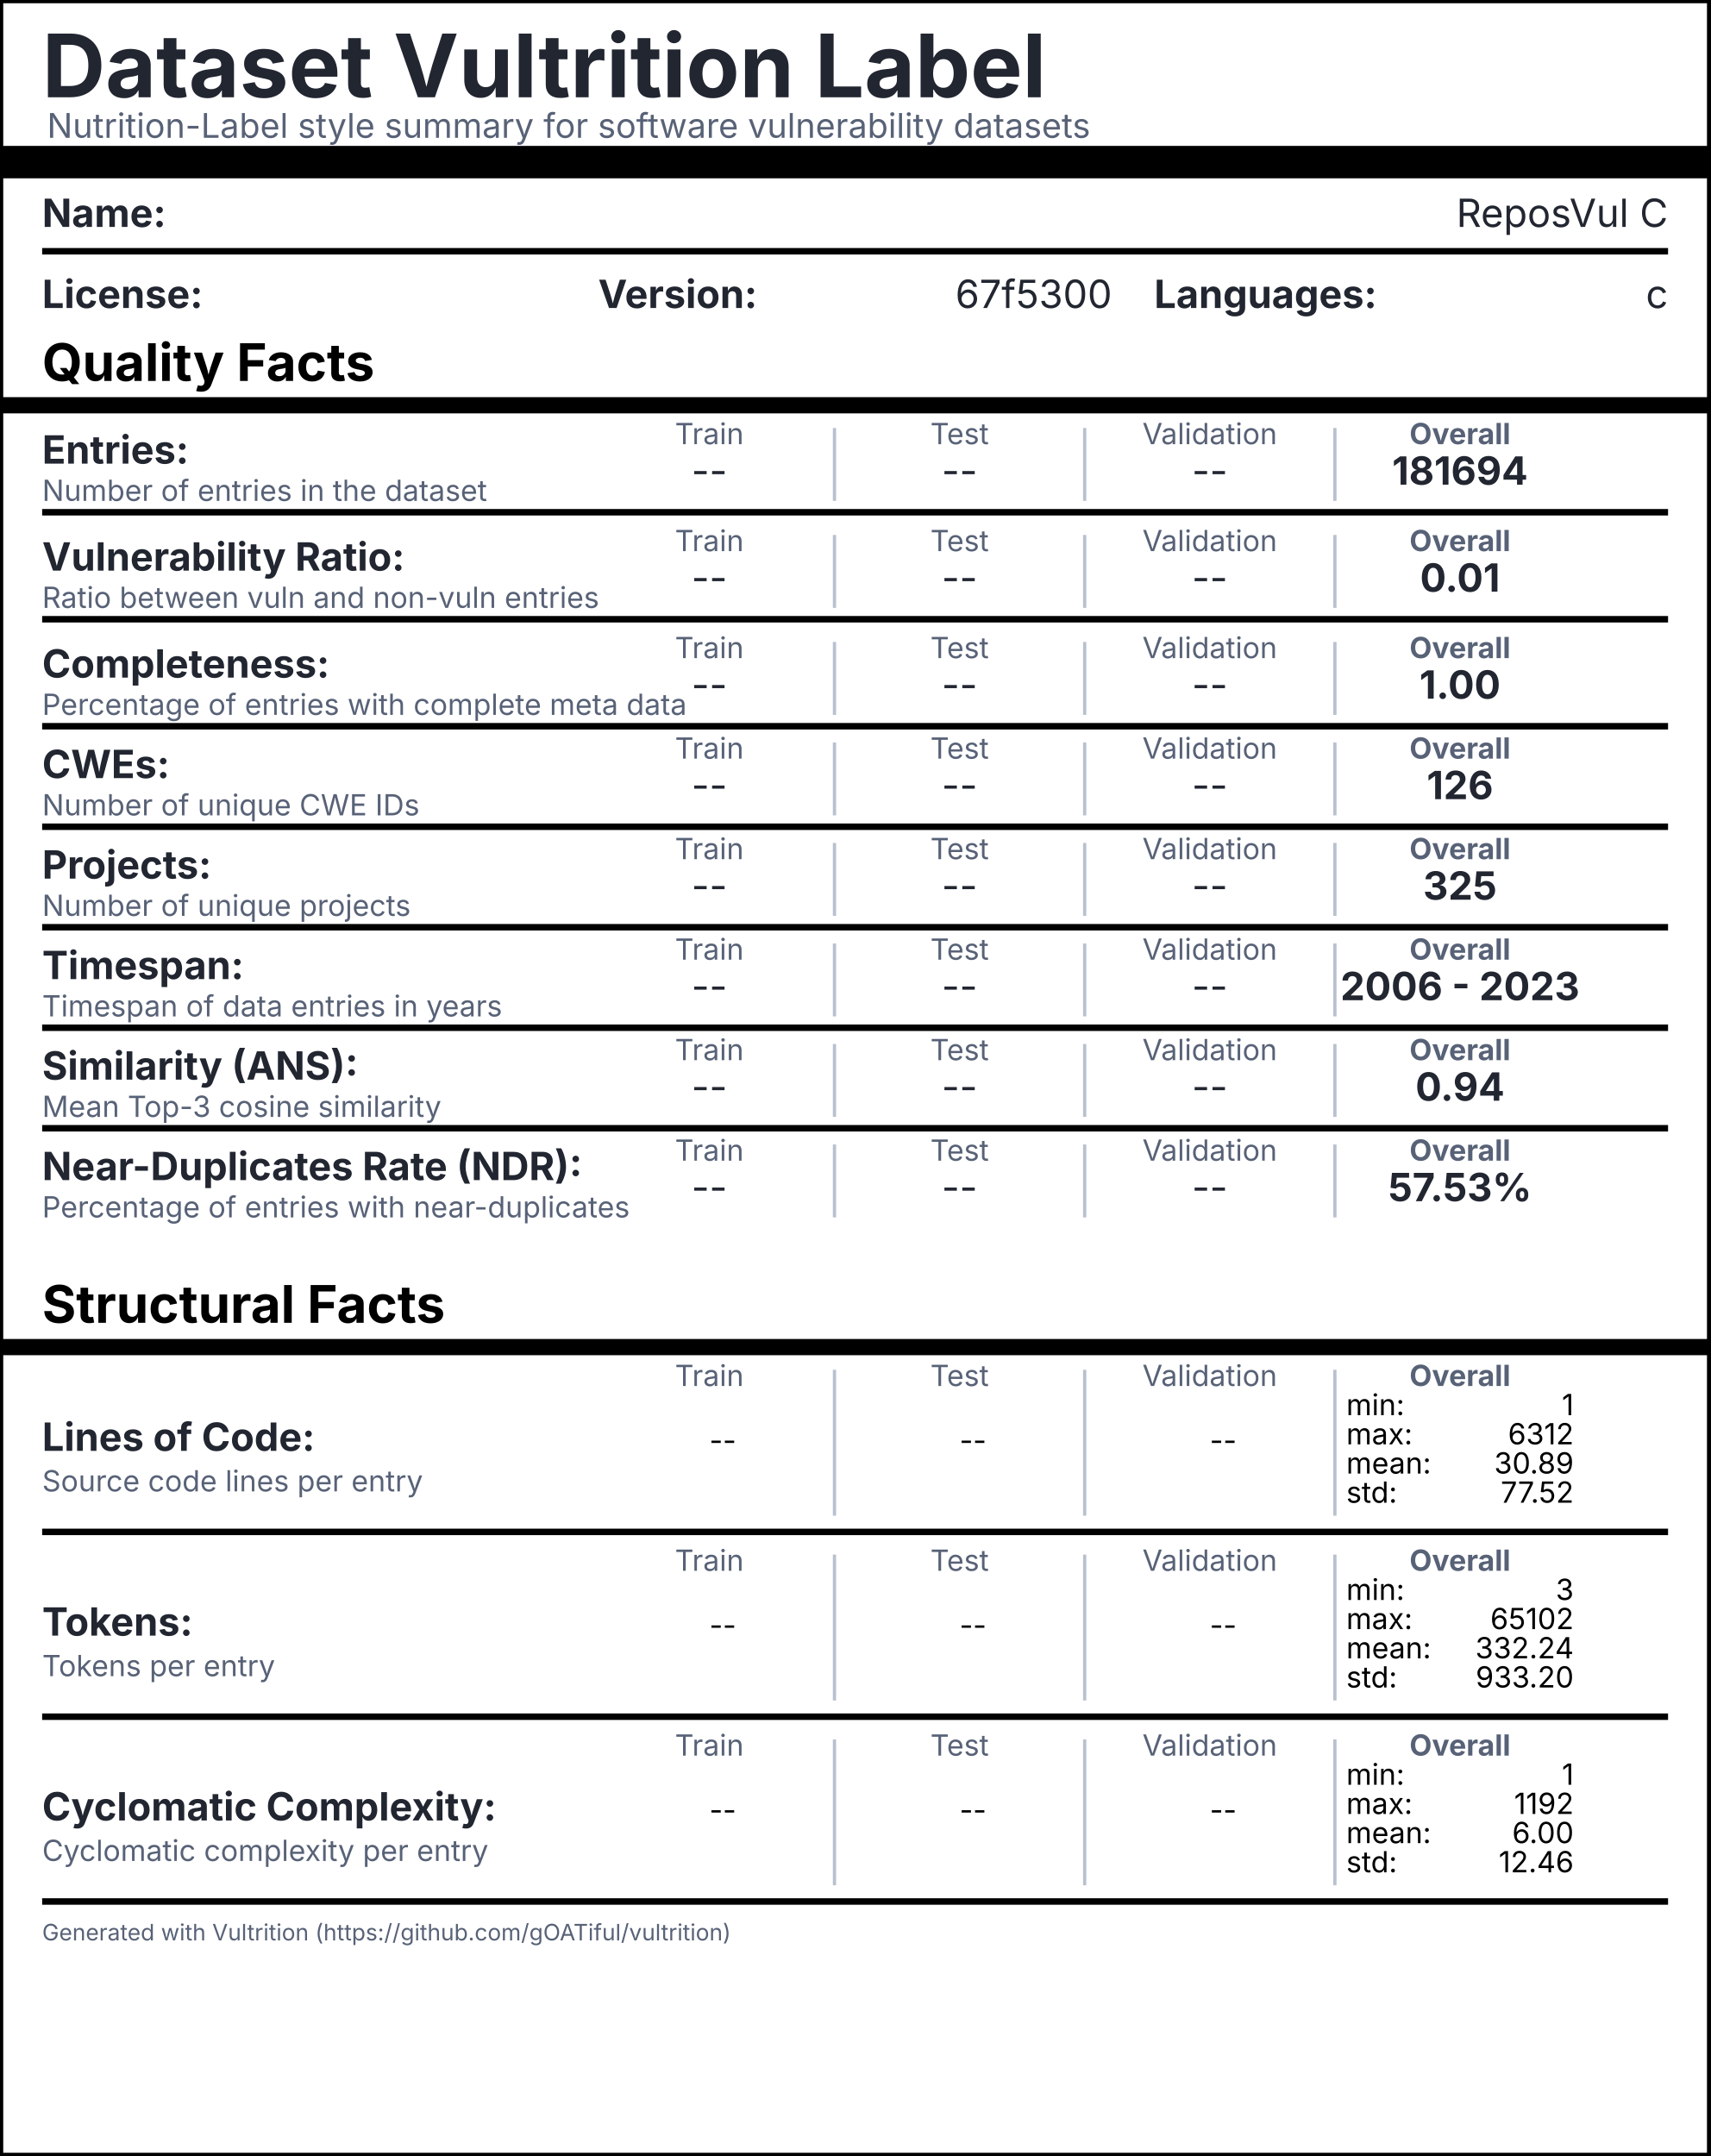
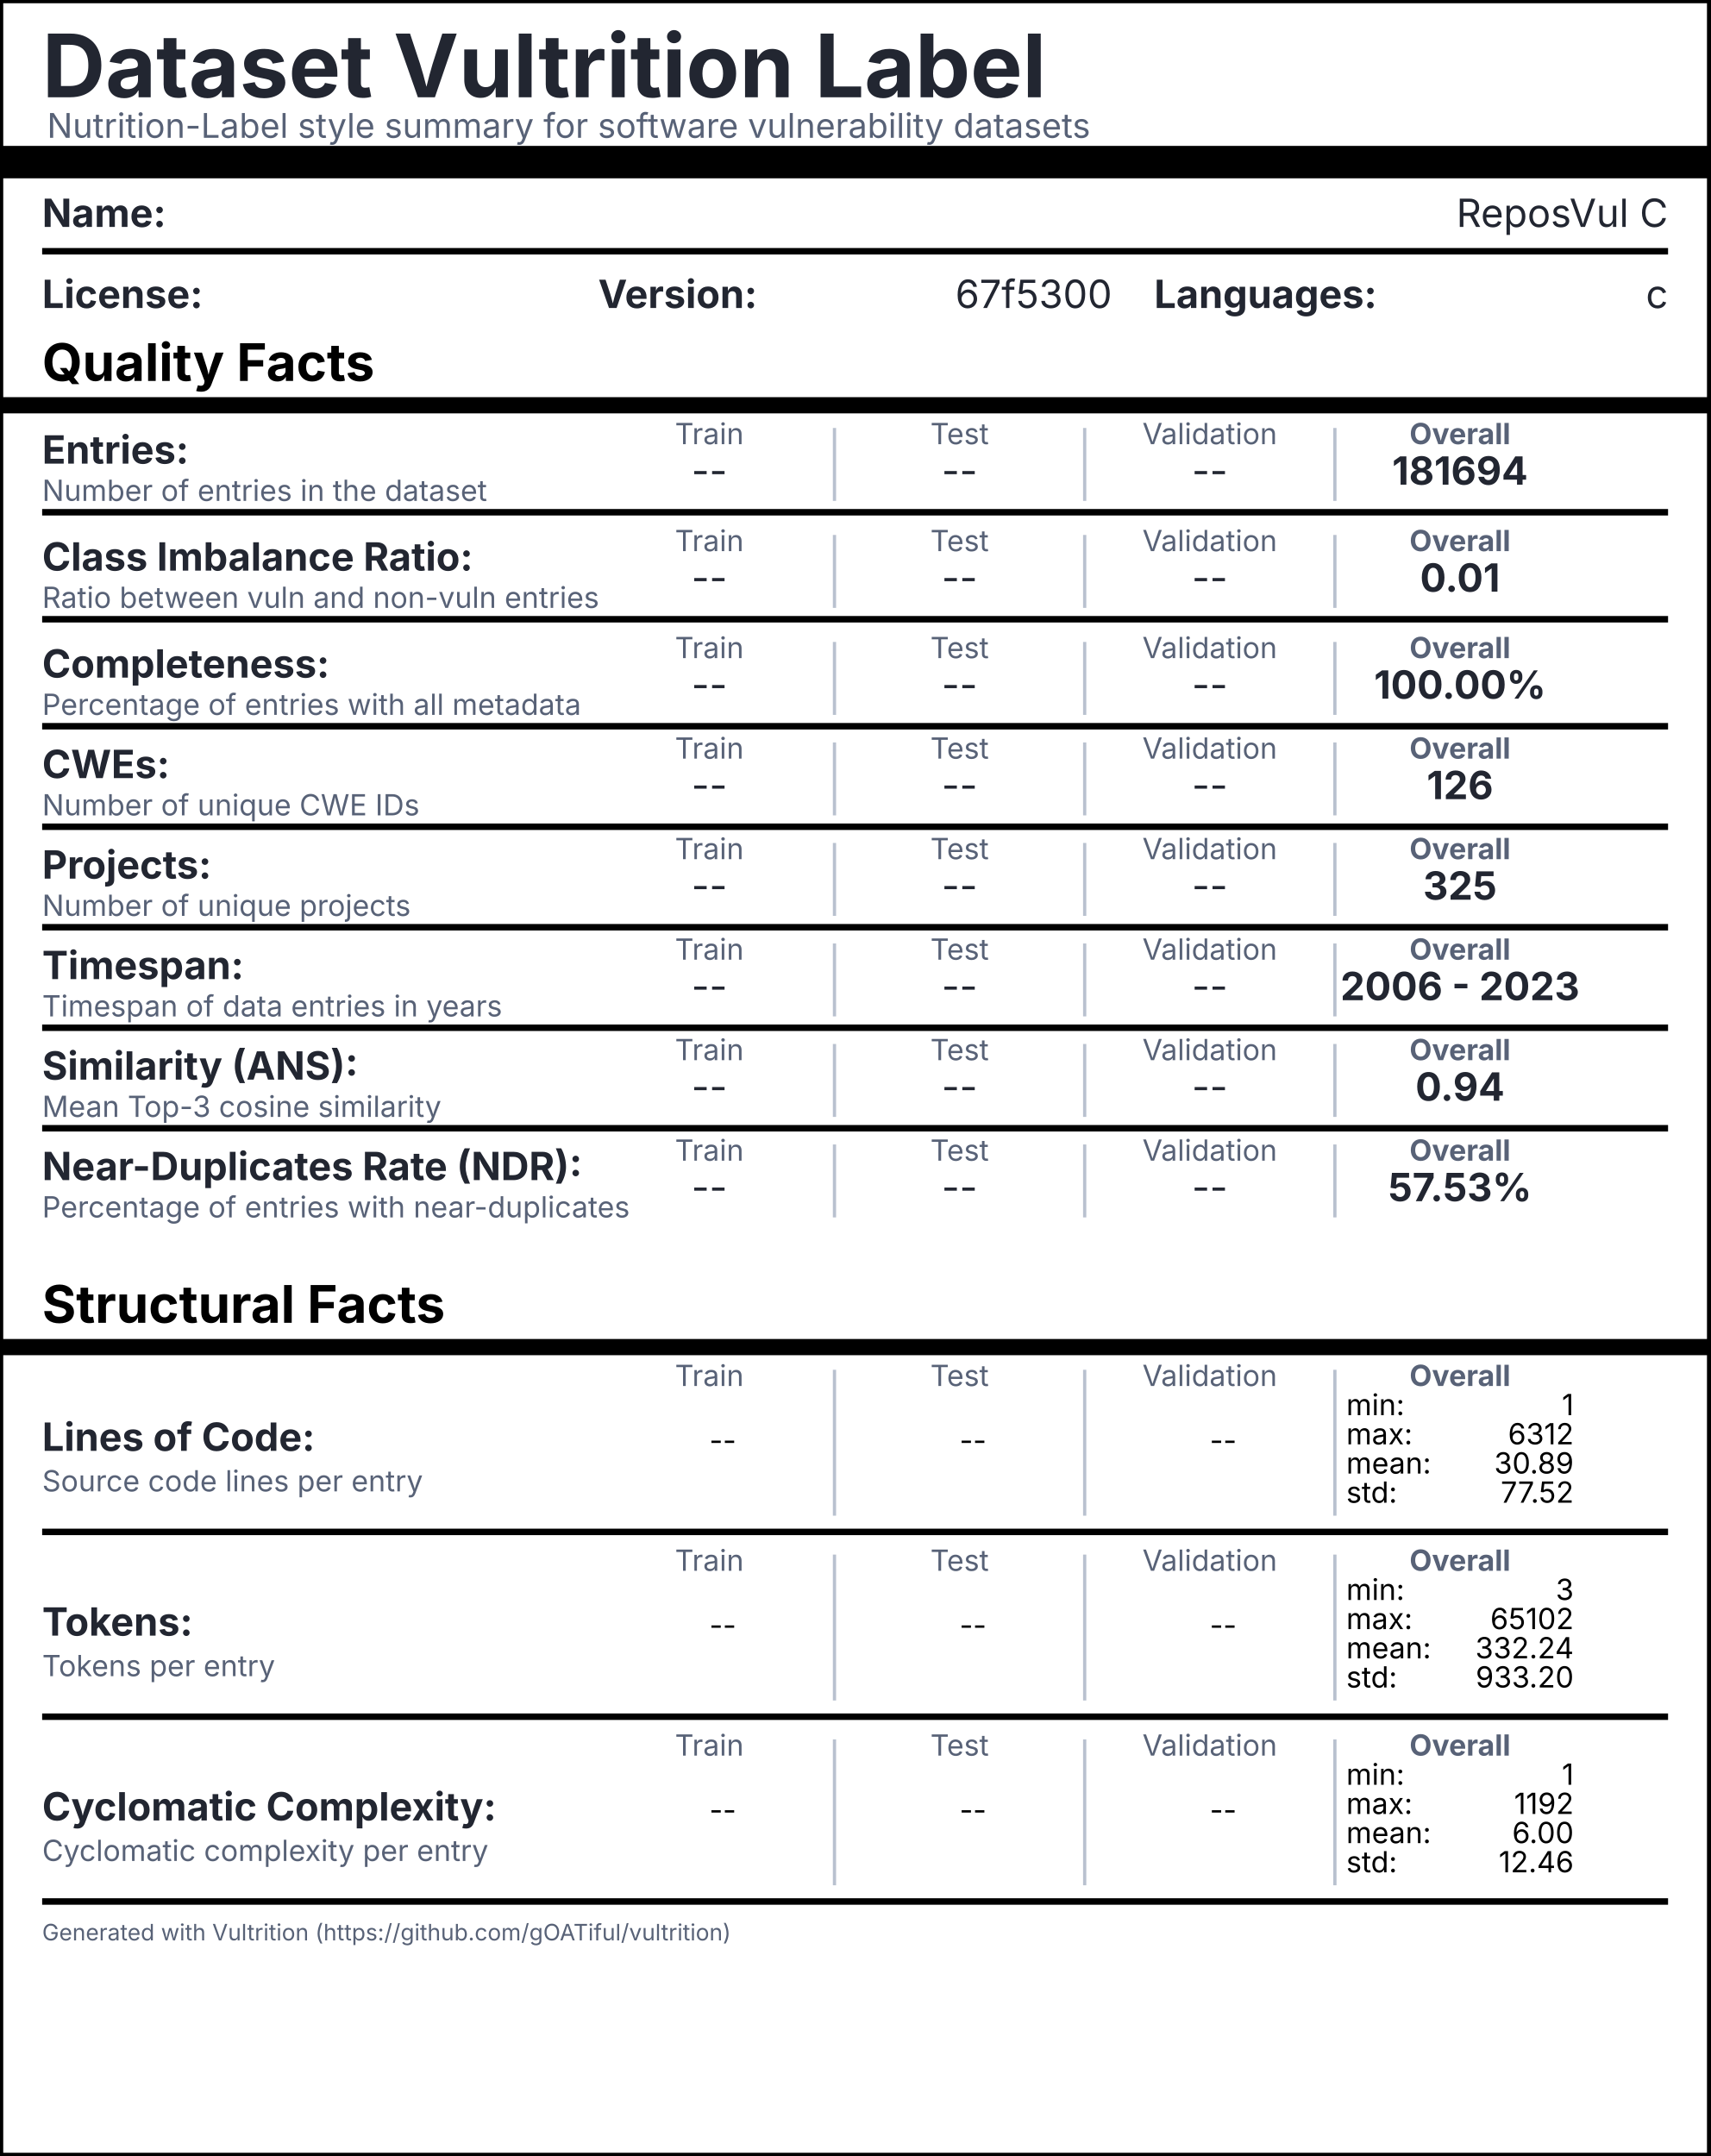
<svg xmlns="http://www.w3.org/2000/svg" baseProfile="tiny" height="1330px" version="1.2" viewBox="0,0,1055,1330" width="1055px">
  <defs />
  <rect fill="#ffffff" height="1330" stroke="#000000" stroke-width="4" width="1055" x="0" y="0" />
  <g />
  <text fill="#222631" font-family="Inter, Arial, Helvetica, sans-serif" font-size="54" font-weight="bold" x="26" y="60">Dataset Vultrition Label</text>
  <text fill="#586277" font-family="Inter, Arial, Helvetica, sans-serif" font-size="21" x="29" y="85">Nutrition-Label style summary for software vulnerability datasets</text>
  <line stroke="#000000" stroke-width="20" x1="0" x2="1055" y1="100" y2="100" />
  <text fill="#222631" font-family="Inter, Arial, Helvetica, sans-serif" font-size="24" font-weight="bold" x="26" y="140">Name:</text>
  <text fill="#222631" font-family="Inter, Arial, Helvetica, sans-serif" font-size="24" text-anchor="end" x="1029" y="140">ReposVul C</text>
  <line stroke="#000000" stroke-width="4" x1="26" x2="1029" y1="155" y2="155" />
  <text fill="#222631" font-family="Inter, Arial, Helvetica, sans-serif" font-size="24" font-weight="bold" x="26.0" y="190">License:</text>
  <text fill="#222631" font-family="Inter, Arial, Helvetica, sans-serif" font-size="24" text-anchor="end" x="343.0" y="190" />
  <text fill="#222631" font-family="Inter, Arial, Helvetica, sans-serif" font-size="24" font-weight="bold" x="369.0" y="190">Version:</text>
  <text fill="#222631" font-family="Inter, Arial, Helvetica, sans-serif" font-size="24" text-anchor="end" x="686.0" y="190">67f5300</text>
  <text fill="#222631" font-family="Inter, Arial, Helvetica, sans-serif" font-size="24" font-weight="bold" x="712.0" y="190">Languages:</text>
  <text fill="#222631" font-family="Inter, Arial, Helvetica, sans-serif" font-size="24" text-anchor="end" x="1029.0" y="190">c</text>
  <text fill="#000000" font-family="Inter, Arial, Helvetica, sans-serif" font-size="32" font-weight="bold" x="26" y="235">Quality Facts</text>
  <line stroke="#000000" stroke-width="10" x1="0" x2="1055" y1="250" y2="250" />
  <text fill="#222631" font-family="Inter, Arial, Helvetica, sans-serif" font-size="24" font-weight="bold" x="26" y="286">Entries:</text>
  <text fill="#586277" font-family="Inter, Arial, Helvetica, sans-serif" font-size="18" x="26" y="309">Number of entries in the dataset</text>
  <text fill="#586277" font-family="Inter, Arial, Helvetica, sans-serif" font-size="18" font-weight="normal" text-anchor="middle" x="437.6" y="274">Train</text>
  <text fill="#222631" font-family="Inter, Arial, Helvetica, sans-serif" font-size="24" font-weight="normal" text-anchor="middle" x="437.6" y="299">--</text>
  <line stroke="#b9c1cf" stroke-width="2" x1="514.775" x2="514.775" y1="264" y2="309" />
  <text fill="#586277" font-family="Inter, Arial, Helvetica, sans-serif" font-size="18" font-weight="normal" text-anchor="middle" x="591.95" y="274">Test</text>
  <text fill="#222631" font-family="Inter, Arial, Helvetica, sans-serif" font-size="24" font-weight="normal" text-anchor="middle" x="591.95" y="299">--</text>
  <line stroke="#b9c1cf" stroke-width="2" x1="669.125" x2="669.125" y1="264" y2="309" />
  <text fill="#586277" font-family="Inter, Arial, Helvetica, sans-serif" font-size="18" font-weight="normal" text-anchor="middle" x="746.3" y="274">Validation</text>
  <text fill="#222631" font-family="Inter, Arial, Helvetica, sans-serif" font-size="24" font-weight="normal" text-anchor="middle" x="746.3" y="299">--</text>
  <line stroke="#b9c1cf" stroke-width="2" x1="823.475" x2="823.475" y1="264" y2="309" />
  <text fill="#586277" font-family="Inter, Arial, Helvetica, sans-serif" font-size="18" font-weight="bold" text-anchor="middle" x="900.65" y="274">Overall</text>
  <text fill="#222631" font-family="Inter, Arial, Helvetica, sans-serif" font-size="24" font-weight="bold" text-anchor="middle" x="900.65" y="299">181694</text>
  <line stroke="#000000" stroke-width="4" x1="26" x2="1029" y1="316" y2="316" />
-   <text fill="#222631" font-family="Inter, Arial, Helvetica, sans-serif" font-size="24" font-weight="bold" x="26" y="352">Vulnerability Ratio:</text>
+   <text fill="#222631" font-family="Inter, Arial, Helvetica, sans-serif" font-size="24" font-weight="bold" x="26" y="352">Class Imbalance Ratio:</text>
  <text fill="#586277" font-family="Inter, Arial, Helvetica, sans-serif" font-size="18" x="26" y="375">Ratio between vuln and non-vuln entries</text>
  <text fill="#586277" font-family="Inter, Arial, Helvetica, sans-serif" font-size="18" font-weight="normal" text-anchor="middle" x="437.6" y="340">Train</text>
  <text fill="#222631" font-family="Inter, Arial, Helvetica, sans-serif" font-size="24" font-weight="normal" text-anchor="middle" x="437.6" y="365">--</text>
  <line stroke="#b9c1cf" stroke-width="2" x1="514.775" x2="514.775" y1="330" y2="375" />
  <text fill="#586277" font-family="Inter, Arial, Helvetica, sans-serif" font-size="18" font-weight="normal" text-anchor="middle" x="591.95" y="340">Test</text>
  <text fill="#222631" font-family="Inter, Arial, Helvetica, sans-serif" font-size="24" font-weight="normal" text-anchor="middle" x="591.95" y="365">--</text>
  <line stroke="#b9c1cf" stroke-width="2" x1="669.125" x2="669.125" y1="330" y2="375" />
  <text fill="#586277" font-family="Inter, Arial, Helvetica, sans-serif" font-size="18" font-weight="normal" text-anchor="middle" x="746.3" y="340">Validation</text>
  <text fill="#222631" font-family="Inter, Arial, Helvetica, sans-serif" font-size="24" font-weight="normal" text-anchor="middle" x="746.3" y="365">--</text>
  <line stroke="#b9c1cf" stroke-width="2" x1="823.475" x2="823.475" y1="330" y2="375" />
  <text fill="#586277" font-family="Inter, Arial, Helvetica, sans-serif" font-size="18" font-weight="bold" text-anchor="middle" x="900.65" y="340">Overall</text>
  <text fill="#222631" font-family="Inter, Arial, Helvetica, sans-serif" font-size="24" font-weight="bold" text-anchor="middle" x="900.65" y="365">0.01</text>
  <line stroke="#000000" stroke-width="4" x1="26" x2="1029" y1="382" y2="382" />
  <text fill="#222631" font-family="Inter, Arial, Helvetica, sans-serif" font-size="24" font-weight="bold" x="26" y="418">Completeness:</text>
-   <text fill="#586277" font-family="Inter, Arial, Helvetica, sans-serif" font-size="18" x="26" y="441">Percentage of entries with complete meta data</text>
+   <text fill="#586277" font-family="Inter, Arial, Helvetica, sans-serif" font-size="18" x="26" y="441">Percentage of entries with all metadata</text>
  <text fill="#586277" font-family="Inter, Arial, Helvetica, sans-serif" font-size="18" font-weight="normal" text-anchor="middle" x="437.6" y="406">Train</text>
  <text fill="#222631" font-family="Inter, Arial, Helvetica, sans-serif" font-size="24" font-weight="normal" text-anchor="middle" x="437.6" y="431">--</text>
  <line stroke="#b9c1cf" stroke-width="2" x1="514.775" x2="514.775" y1="396" y2="441" />
  <text fill="#586277" font-family="Inter, Arial, Helvetica, sans-serif" font-size="18" font-weight="normal" text-anchor="middle" x="591.95" y="406">Test</text>
  <text fill="#222631" font-family="Inter, Arial, Helvetica, sans-serif" font-size="24" font-weight="normal" text-anchor="middle" x="591.95" y="431">--</text>
  <line stroke="#b9c1cf" stroke-width="2" x1="669.125" x2="669.125" y1="396" y2="441" />
  <text fill="#586277" font-family="Inter, Arial, Helvetica, sans-serif" font-size="18" font-weight="normal" text-anchor="middle" x="746.3" y="406">Validation</text>
  <text fill="#222631" font-family="Inter, Arial, Helvetica, sans-serif" font-size="24" font-weight="normal" text-anchor="middle" x="746.3" y="431">--</text>
  <line stroke="#b9c1cf" stroke-width="2" x1="823.475" x2="823.475" y1="396" y2="441" />
  <text fill="#586277" font-family="Inter, Arial, Helvetica, sans-serif" font-size="18" font-weight="bold" text-anchor="middle" x="900.65" y="406">Overall</text>
-   <text fill="#222631" font-family="Inter, Arial, Helvetica, sans-serif" font-size="24" font-weight="bold" text-anchor="middle" x="900.65" y="431">1.00</text>
+   <text fill="#222631" font-family="Inter, Arial, Helvetica, sans-serif" font-size="24" font-weight="bold" text-anchor="middle" x="900.65" y="431">100.00%</text>
  <line stroke="#000000" stroke-width="4" x1="26" x2="1029" y1="448" y2="448" />
  <text fill="#222631" font-family="Inter, Arial, Helvetica, sans-serif" font-size="24" font-weight="bold" x="26" y="480">CWEs:</text>
  <text fill="#586277" font-family="Inter, Arial, Helvetica, sans-serif" font-size="18" x="26" y="503">Number of unique CWE IDs</text>
  <text fill="#586277" font-family="Inter, Arial, Helvetica, sans-serif" font-size="18" font-weight="normal" text-anchor="middle" x="437.6" y="468">Train</text>
  <text fill="#222631" font-family="Inter, Arial, Helvetica, sans-serif" font-size="24" font-weight="normal" text-anchor="middle" x="437.6" y="493">--</text>
  <line stroke="#b9c1cf" stroke-width="2" x1="514.775" x2="514.775" y1="458" y2="503" />
  <text fill="#586277" font-family="Inter, Arial, Helvetica, sans-serif" font-size="18" font-weight="normal" text-anchor="middle" x="591.95" y="468">Test</text>
  <text fill="#222631" font-family="Inter, Arial, Helvetica, sans-serif" font-size="24" font-weight="normal" text-anchor="middle" x="591.95" y="493">--</text>
  <line stroke="#b9c1cf" stroke-width="2" x1="669.125" x2="669.125" y1="458" y2="503" />
  <text fill="#586277" font-family="Inter, Arial, Helvetica, sans-serif" font-size="18" font-weight="normal" text-anchor="middle" x="746.3" y="468">Validation</text>
  <text fill="#222631" font-family="Inter, Arial, Helvetica, sans-serif" font-size="24" font-weight="normal" text-anchor="middle" x="746.3" y="493">--</text>
  <line stroke="#b9c1cf" stroke-width="2" x1="823.475" x2="823.475" y1="458" y2="503" />
  <text fill="#586277" font-family="Inter, Arial, Helvetica, sans-serif" font-size="18" font-weight="bold" text-anchor="middle" x="900.65" y="468">Overall</text>
  <text fill="#222631" font-family="Inter, Arial, Helvetica, sans-serif" font-size="24" font-weight="bold" text-anchor="middle" x="900.65" y="493">126</text>
  <line stroke="#000000" stroke-width="4" x1="26" x2="1029" y1="510" y2="510" />
  <text fill="#222631" font-family="Inter, Arial, Helvetica, sans-serif" font-size="24" font-weight="bold" x="26" y="542">Projects:</text>
  <text fill="#586277" font-family="Inter, Arial, Helvetica, sans-serif" font-size="18" x="26" y="565">Number of unique projects</text>
  <text fill="#586277" font-family="Inter, Arial, Helvetica, sans-serif" font-size="18" font-weight="normal" text-anchor="middle" x="437.6" y="530">Train</text>
  <text fill="#222631" font-family="Inter, Arial, Helvetica, sans-serif" font-size="24" font-weight="normal" text-anchor="middle" x="437.6" y="555">--</text>
  <line stroke="#b9c1cf" stroke-width="2" x1="514.775" x2="514.775" y1="520" y2="565" />
  <text fill="#586277" font-family="Inter, Arial, Helvetica, sans-serif" font-size="18" font-weight="normal" text-anchor="middle" x="591.95" y="530">Test</text>
  <text fill="#222631" font-family="Inter, Arial, Helvetica, sans-serif" font-size="24" font-weight="normal" text-anchor="middle" x="591.95" y="555">--</text>
  <line stroke="#b9c1cf" stroke-width="2" x1="669.125" x2="669.125" y1="520" y2="565" />
  <text fill="#586277" font-family="Inter, Arial, Helvetica, sans-serif" font-size="18" font-weight="normal" text-anchor="middle" x="746.3" y="530">Validation</text>
  <text fill="#222631" font-family="Inter, Arial, Helvetica, sans-serif" font-size="24" font-weight="normal" text-anchor="middle" x="746.3" y="555">--</text>
  <line stroke="#b9c1cf" stroke-width="2" x1="823.475" x2="823.475" y1="520" y2="565" />
  <text fill="#586277" font-family="Inter, Arial, Helvetica, sans-serif" font-size="18" font-weight="bold" text-anchor="middle" x="900.65" y="530">Overall</text>
  <text fill="#222631" font-family="Inter, Arial, Helvetica, sans-serif" font-size="24" font-weight="bold" text-anchor="middle" x="900.65" y="555">325</text>
  <line stroke="#000000" stroke-width="4" x1="26" x2="1029" y1="572" y2="572" />
  <text fill="#222631" font-family="Inter, Arial, Helvetica, sans-serif" font-size="24" font-weight="bold" x="26" y="604">Timespan:</text>
  <text fill="#586277" font-family="Inter, Arial, Helvetica, sans-serif" font-size="18" x="26" y="627">Timespan of data entries in years</text>
  <text fill="#586277" font-family="Inter, Arial, Helvetica, sans-serif" font-size="18" font-weight="normal" text-anchor="middle" x="437.6" y="592">Train</text>
  <text fill="#222631" font-family="Inter, Arial, Helvetica, sans-serif" font-size="24" font-weight="normal" text-anchor="middle" x="437.6" y="617">--</text>
  <line stroke="#b9c1cf" stroke-width="2" x1="514.775" x2="514.775" y1="582" y2="627" />
  <text fill="#586277" font-family="Inter, Arial, Helvetica, sans-serif" font-size="18" font-weight="normal" text-anchor="middle" x="591.95" y="592">Test</text>
  <text fill="#222631" font-family="Inter, Arial, Helvetica, sans-serif" font-size="24" font-weight="normal" text-anchor="middle" x="591.95" y="617">--</text>
  <line stroke="#b9c1cf" stroke-width="2" x1="669.125" x2="669.125" y1="582" y2="627" />
  <text fill="#586277" font-family="Inter, Arial, Helvetica, sans-serif" font-size="18" font-weight="normal" text-anchor="middle" x="746.3" y="592">Validation</text>
  <text fill="#222631" font-family="Inter, Arial, Helvetica, sans-serif" font-size="24" font-weight="normal" text-anchor="middle" x="746.3" y="617">--</text>
  <line stroke="#b9c1cf" stroke-width="2" x1="823.475" x2="823.475" y1="582" y2="627" />
  <text fill="#586277" font-family="Inter, Arial, Helvetica, sans-serif" font-size="18" font-weight="bold" text-anchor="middle" x="900.65" y="592">Overall</text>
  <text fill="#222631" font-family="Inter, Arial, Helvetica, sans-serif" font-size="24" font-weight="bold" text-anchor="middle" x="900.65" y="617">2006 - 2023</text>
  <line stroke="#000000" stroke-width="4" x1="26" x2="1029" y1="634" y2="634" />
  <text fill="#222631" font-family="Inter, Arial, Helvetica, sans-serif" font-size="24" font-weight="bold" x="26" y="666">Similarity (ANS):</text>
  <text fill="#586277" font-family="Inter, Arial, Helvetica, sans-serif" font-size="18" x="26" y="689">Mean Top-3 cosine similarity</text>
  <text fill="#586277" font-family="Inter, Arial, Helvetica, sans-serif" font-size="18" font-weight="normal" text-anchor="middle" x="437.6" y="654">Train</text>
  <text fill="#222631" font-family="Inter, Arial, Helvetica, sans-serif" font-size="24" font-weight="normal" text-anchor="middle" x="437.6" y="679">--</text>
  <line stroke="#b9c1cf" stroke-width="2" x1="514.775" x2="514.775" y1="644" y2="689" />
  <text fill="#586277" font-family="Inter, Arial, Helvetica, sans-serif" font-size="18" font-weight="normal" text-anchor="middle" x="591.95" y="654">Test</text>
  <text fill="#222631" font-family="Inter, Arial, Helvetica, sans-serif" font-size="24" font-weight="normal" text-anchor="middle" x="591.95" y="679">--</text>
  <line stroke="#b9c1cf" stroke-width="2" x1="669.125" x2="669.125" y1="644" y2="689" />
  <text fill="#586277" font-family="Inter, Arial, Helvetica, sans-serif" font-size="18" font-weight="normal" text-anchor="middle" x="746.3" y="654">Validation</text>
  <text fill="#222631" font-family="Inter, Arial, Helvetica, sans-serif" font-size="24" font-weight="normal" text-anchor="middle" x="746.3" y="679">--</text>
  <line stroke="#b9c1cf" stroke-width="2" x1="823.475" x2="823.475" y1="644" y2="689" />
  <text fill="#586277" font-family="Inter, Arial, Helvetica, sans-serif" font-size="18" font-weight="bold" text-anchor="middle" x="900.65" y="654">Overall</text>
  <text fill="#222631" font-family="Inter, Arial, Helvetica, sans-serif" font-size="24" font-weight="bold" text-anchor="middle" x="900.65" y="679">0.94</text>
  <line stroke="#000000" stroke-width="4" x1="26" x2="1029" y1="696" y2="696" />
  <text fill="#222631" font-family="Inter, Arial, Helvetica, sans-serif" font-size="24" font-weight="bold" x="26" y="728">Near-Duplicates Rate (NDR):</text>
  <text fill="#586277" font-family="Inter, Arial, Helvetica, sans-serif" font-size="18" x="26" y="751">Percentage of entries with near-duplicates</text>
  <text fill="#586277" font-family="Inter, Arial, Helvetica, sans-serif" font-size="18" font-weight="normal" text-anchor="middle" x="437.6" y="716">Train</text>
  <text fill="#222631" font-family="Inter, Arial, Helvetica, sans-serif" font-size="24" font-weight="normal" text-anchor="middle" x="437.6" y="741">--</text>
  <line stroke="#b9c1cf" stroke-width="2" x1="514.775" x2="514.775" y1="706" y2="751" />
  <text fill="#586277" font-family="Inter, Arial, Helvetica, sans-serif" font-size="18" font-weight="normal" text-anchor="middle" x="591.95" y="716">Test</text>
  <text fill="#222631" font-family="Inter, Arial, Helvetica, sans-serif" font-size="24" font-weight="normal" text-anchor="middle" x="591.95" y="741">--</text>
  <line stroke="#b9c1cf" stroke-width="2" x1="669.125" x2="669.125" y1="706" y2="751" />
  <text fill="#586277" font-family="Inter, Arial, Helvetica, sans-serif" font-size="18" font-weight="normal" text-anchor="middle" x="746.3" y="716">Validation</text>
  <text fill="#222631" font-family="Inter, Arial, Helvetica, sans-serif" font-size="24" font-weight="normal" text-anchor="middle" x="746.3" y="741">--</text>
  <line stroke="#b9c1cf" stroke-width="2" x1="823.475" x2="823.475" y1="706" y2="751" />
  <text fill="#586277" font-family="Inter, Arial, Helvetica, sans-serif" font-size="18" font-weight="bold" text-anchor="middle" x="900.65" y="716">Overall</text>
  <text fill="#222631" font-family="Inter, Arial, Helvetica, sans-serif" font-size="24" font-weight="bold" text-anchor="middle" x="900.65" y="741">57.53%</text>
  <text fill="#000000" font-family="Inter, Arial, Helvetica, sans-serif" font-size="32" font-weight="bold" x="26" y="816">Structural Facts</text>
  <line stroke="#000000" stroke-width="10" x1="0" x2="1055" y1="831" y2="831" />
  <text fill="#222631" font-family="Inter, Arial, Helvetica, sans-serif" font-size="24" font-weight="bold" x="26" y="895">Lines of Code:</text>
  <text fill="#586277" font-family="Inter, Arial, Helvetica, sans-serif" font-size="18" x="26" y="920">Source code lines per entry</text>
  <line stroke="#b9c1cf" stroke-width="2" x1="514.775" x2="514.775" y1="845" y2="935" />
  <text fill="#586277" font-family="Inter, Arial, Helvetica, sans-serif" font-size="18" font-weight="normal" text-anchor="middle" x="437.6" y="855">Train</text>
  <text fill="#000000" font-family="Inter, Arial, Helvetica, sans-serif" font-size="18" x="437.6" y="895">--</text>
  <line stroke="#b9c1cf" stroke-width="2" x1="669.125" x2="669.125" y1="845" y2="935" />
  <text fill="#586277" font-family="Inter, Arial, Helvetica, sans-serif" font-size="18" font-weight="normal" text-anchor="middle" x="591.95" y="855">Test</text>
  <text fill="#000000" font-family="Inter, Arial, Helvetica, sans-serif" font-size="18" x="591.95" y="895">--</text>
  <line stroke="#b9c1cf" stroke-width="2" x1="823.475" x2="823.475" y1="845" y2="935" />
  <text fill="#586277" font-family="Inter, Arial, Helvetica, sans-serif" font-size="18" font-weight="normal" text-anchor="middle" x="746.3" y="855">Validation</text>
  <text fill="#000000" font-family="Inter, Arial, Helvetica, sans-serif" font-size="18" x="746.3" y="895">--</text>
  <text fill="#586277" font-family="Inter, Arial, Helvetica, sans-serif" font-size="18" font-weight="bold" text-anchor="middle" x="900.65" y="855">Overall</text>
  <text fill="#000000" font-family="Inter, Arial, Helvetica, sans-serif" font-size="18" x="830.475" y="873">min:</text>
  <text fill="#000000" font-family="Inter, Arial, Helvetica, sans-serif" font-size="18" text-anchor="end" x="970.825" y="873">1</text>
  <text fill="#000000" font-family="Inter, Arial, Helvetica, sans-serif" font-size="18" x="830.475" y="891">max:</text>
  <text fill="#000000" font-family="Inter, Arial, Helvetica, sans-serif" font-size="18" text-anchor="end" x="970.825" y="891">6312</text>
  <text fill="#000000" font-family="Inter, Arial, Helvetica, sans-serif" font-size="18" x="830.475" y="909">mean:</text>
  <text fill="#000000" font-family="Inter, Arial, Helvetica, sans-serif" font-size="18" text-anchor="end" x="970.825" y="909">30.89</text>
  <text fill="#000000" font-family="Inter, Arial, Helvetica, sans-serif" font-size="18" x="830.475" y="927">std:</text>
  <text fill="#000000" font-family="Inter, Arial, Helvetica, sans-serif" font-size="18" text-anchor="end" x="970.825" y="927">77.52</text>
  <line stroke="#000000" stroke-width="4" x1="26" x2="1029" y1="945" y2="945" />
  <text fill="#222631" font-family="Inter, Arial, Helvetica, sans-serif" font-size="24" font-weight="bold" x="26" y="1009">Tokens:</text>
  <text fill="#586277" font-family="Inter, Arial, Helvetica, sans-serif" font-size="18" x="26" y="1034">Tokens per entry</text>
  <line stroke="#b9c1cf" stroke-width="2" x1="514.775" x2="514.775" y1="959" y2="1049" />
  <text fill="#586277" font-family="Inter, Arial, Helvetica, sans-serif" font-size="18" font-weight="normal" text-anchor="middle" x="437.6" y="969">Train</text>
  <text fill="#000000" font-family="Inter, Arial, Helvetica, sans-serif" font-size="18" x="437.6" y="1009">--</text>
  <line stroke="#b9c1cf" stroke-width="2" x1="669.125" x2="669.125" y1="959" y2="1049" />
  <text fill="#586277" font-family="Inter, Arial, Helvetica, sans-serif" font-size="18" font-weight="normal" text-anchor="middle" x="591.95" y="969">Test</text>
  <text fill="#000000" font-family="Inter, Arial, Helvetica, sans-serif" font-size="18" x="591.95" y="1009">--</text>
  <line stroke="#b9c1cf" stroke-width="2" x1="823.475" x2="823.475" y1="959" y2="1049" />
  <text fill="#586277" font-family="Inter, Arial, Helvetica, sans-serif" font-size="18" font-weight="normal" text-anchor="middle" x="746.3" y="969">Validation</text>
  <text fill="#000000" font-family="Inter, Arial, Helvetica, sans-serif" font-size="18" x="746.3" y="1009">--</text>
  <text fill="#586277" font-family="Inter, Arial, Helvetica, sans-serif" font-size="18" font-weight="bold" text-anchor="middle" x="900.65" y="969">Overall</text>
  <text fill="#000000" font-family="Inter, Arial, Helvetica, sans-serif" font-size="18" x="830.475" y="987">min:</text>
  <text fill="#000000" font-family="Inter, Arial, Helvetica, sans-serif" font-size="18" text-anchor="end" x="970.825" y="987">3</text>
  <text fill="#000000" font-family="Inter, Arial, Helvetica, sans-serif" font-size="18" x="830.475" y="1005">max:</text>
  <text fill="#000000" font-family="Inter, Arial, Helvetica, sans-serif" font-size="18" text-anchor="end" x="970.825" y="1005">65102</text>
  <text fill="#000000" font-family="Inter, Arial, Helvetica, sans-serif" font-size="18" x="830.475" y="1023">mean:</text>
  <text fill="#000000" font-family="Inter, Arial, Helvetica, sans-serif" font-size="18" text-anchor="end" x="970.825" y="1023">332.24</text>
  <text fill="#000000" font-family="Inter, Arial, Helvetica, sans-serif" font-size="18" x="830.475" y="1041">std:</text>
  <text fill="#000000" font-family="Inter, Arial, Helvetica, sans-serif" font-size="18" text-anchor="end" x="970.825" y="1041">933.20</text>
  <line stroke="#000000" stroke-width="4" x1="26" x2="1029" y1="1059" y2="1059" />
  <text fill="#222631" font-family="Inter, Arial, Helvetica, sans-serif" font-size="24" font-weight="bold" x="26" y="1123">Cyclomatic Complexity:</text>
  <text fill="#586277" font-family="Inter, Arial, Helvetica, sans-serif" font-size="18" x="26" y="1148">Cyclomatic complexity per entry</text>
  <line stroke="#b9c1cf" stroke-width="2" x1="514.775" x2="514.775" y1="1073" y2="1163" />
  <text fill="#586277" font-family="Inter, Arial, Helvetica, sans-serif" font-size="18" font-weight="normal" text-anchor="middle" x="437.6" y="1083">Train</text>
  <text fill="#000000" font-family="Inter, Arial, Helvetica, sans-serif" font-size="18" x="437.6" y="1123">--</text>
  <line stroke="#b9c1cf" stroke-width="2" x1="669.125" x2="669.125" y1="1073" y2="1163" />
  <text fill="#586277" font-family="Inter, Arial, Helvetica, sans-serif" font-size="18" font-weight="normal" text-anchor="middle" x="591.95" y="1083">Test</text>
  <text fill="#000000" font-family="Inter, Arial, Helvetica, sans-serif" font-size="18" x="591.95" y="1123">--</text>
  <line stroke="#b9c1cf" stroke-width="2" x1="823.475" x2="823.475" y1="1073" y2="1163" />
  <text fill="#586277" font-family="Inter, Arial, Helvetica, sans-serif" font-size="18" font-weight="normal" text-anchor="middle" x="746.3" y="1083">Validation</text>
  <text fill="#000000" font-family="Inter, Arial, Helvetica, sans-serif" font-size="18" x="746.3" y="1123">--</text>
  <text fill="#586277" font-family="Inter, Arial, Helvetica, sans-serif" font-size="18" font-weight="bold" text-anchor="middle" x="900.65" y="1083">Overall</text>
  <text fill="#000000" font-family="Inter, Arial, Helvetica, sans-serif" font-size="18" x="830.475" y="1101">min:</text>
  <text fill="#000000" font-family="Inter, Arial, Helvetica, sans-serif" font-size="18" text-anchor="end" x="970.825" y="1101">1</text>
  <text fill="#000000" font-family="Inter, Arial, Helvetica, sans-serif" font-size="18" x="830.475" y="1119">max:</text>
  <text fill="#000000" font-family="Inter, Arial, Helvetica, sans-serif" font-size="18" text-anchor="end" x="970.825" y="1119">1192</text>
  <text fill="#000000" font-family="Inter, Arial, Helvetica, sans-serif" font-size="18" x="830.475" y="1137">mean:</text>
  <text fill="#000000" font-family="Inter, Arial, Helvetica, sans-serif" font-size="18" text-anchor="end" x="970.825" y="1137">6.00</text>
  <text fill="#000000" font-family="Inter, Arial, Helvetica, sans-serif" font-size="18" x="830.475" y="1155">std:</text>
  <text fill="#000000" font-family="Inter, Arial, Helvetica, sans-serif" font-size="18" text-anchor="end" x="970.825" y="1155">12.46</text>
  <line stroke="#000000" stroke-width="4" x1="26" x2="1029" y1="1173" y2="1173" />
  <text fill="#586277" font-family="Inter, Arial, Helvetica, sans-serif" font-size="14" x="26" y="1197">Generated with Vultrition (https://github.com/gOATiful/vultrition)</text>
</svg>
